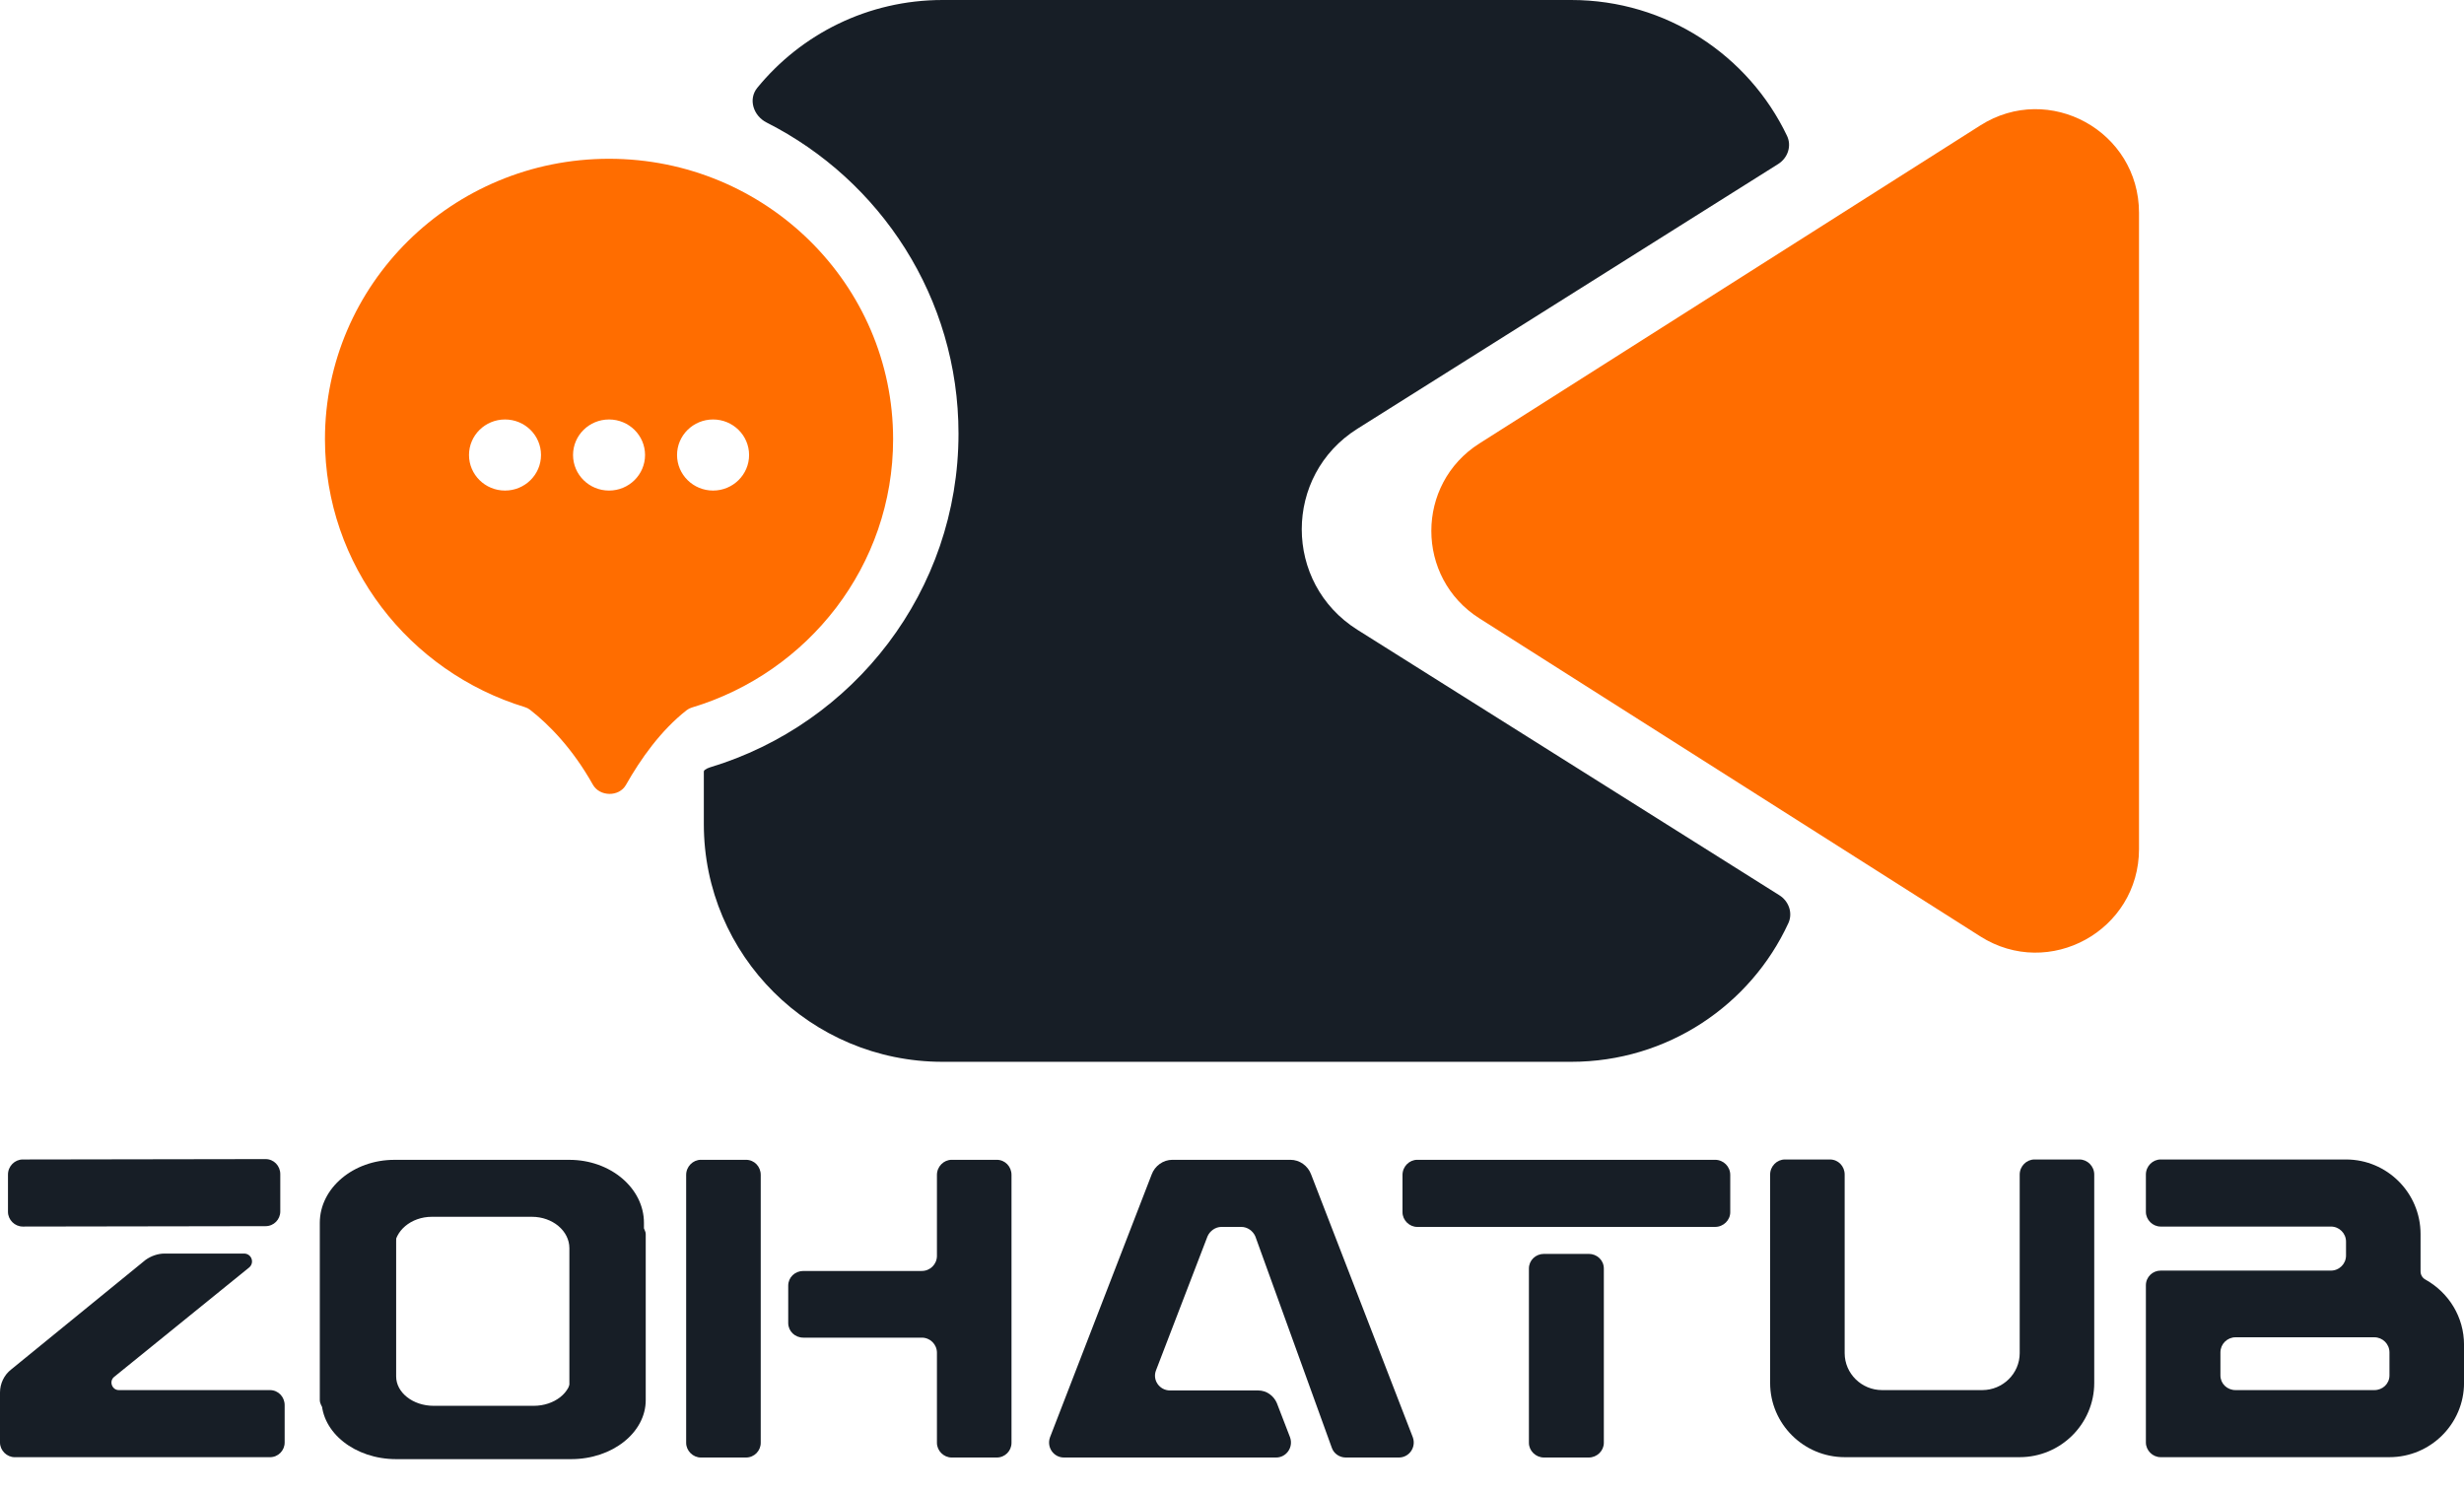
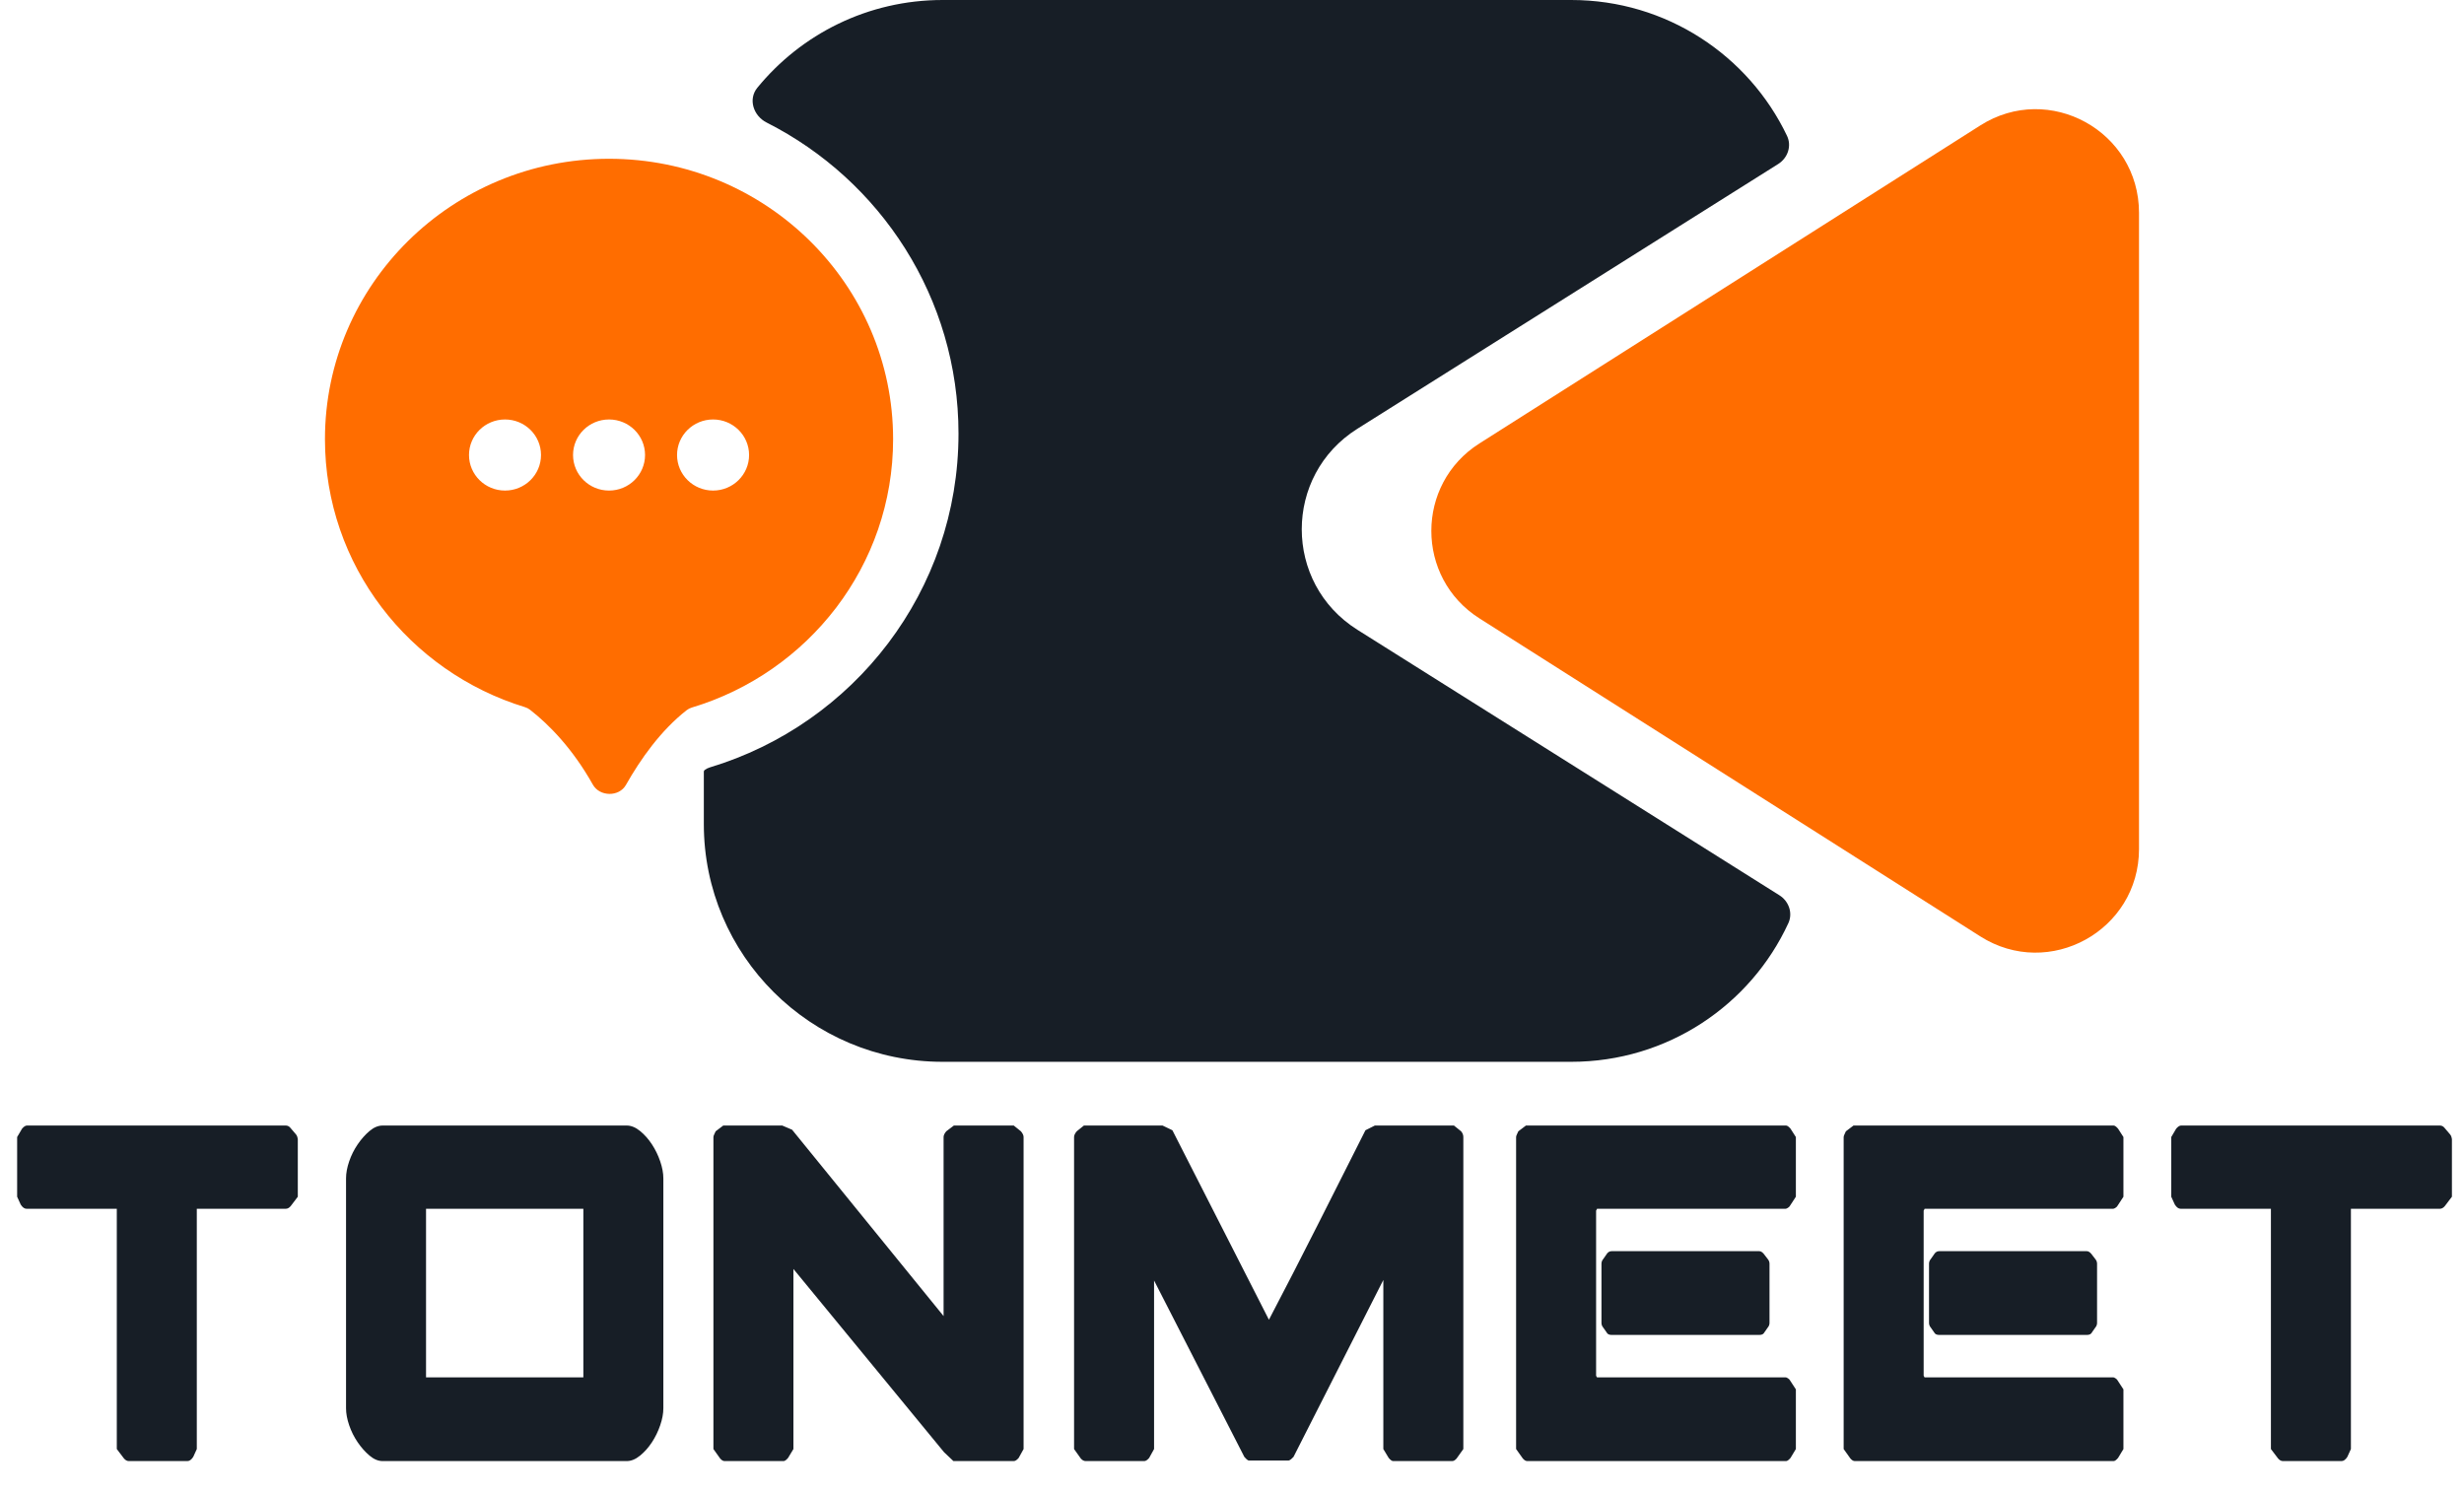
<svg xmlns="http://www.w3.org/2000/svg" width="76" height="46" viewBox="0 0 76 46" fill="none">
-   <path fill-rule="evenodd" clip-rule="evenodd" d="M45.629 19.074C43.655 17.82 43.655 14.935 45.629 13.681L61.081 3.869C63.204 2.521 65.976 4.048 65.976 6.565V16.377V26.19C65.976 28.707 63.204 30.234 61.081 28.886L45.629 19.074Z" fill="#FF6D00" />
-   <path fill-rule="evenodd" clip-rule="evenodd" d="M23.646 3.78C23.237 3.573 23.07 3.06 23.36 2.706C24.71 1.055 26.768 0 29.073 0H48.464C51.401 0 53.937 1.713 55.119 4.19C55.269 4.505 55.142 4.874 54.846 5.06L41.867 13.227C39.58 14.666 39.58 17.988 41.867 19.427L54.883 27.617C55.176 27.801 55.304 28.166 55.16 28.479C53.996 31.003 51.435 32.755 48.464 32.755H29.073C25.006 32.755 21.709 29.472 21.709 25.422V23.805C21.709 23.785 21.718 23.767 21.733 23.755C21.78 23.718 21.835 23.691 21.892 23.674C26.331 22.338 29.564 18.233 29.564 13.376C29.564 9.186 27.157 5.555 23.646 3.78Z" fill="#171E26" />
-   <path fill-rule="evenodd" clip-rule="evenodd" d="M21.341 21.826C21.283 21.843 21.228 21.87 21.181 21.907C20.375 22.537 19.751 23.428 19.307 24.213C19.094 24.589 18.497 24.58 18.285 24.203C17.675 23.114 16.95 22.363 16.348 21.895C16.301 21.858 16.247 21.831 16.19 21.814C12.618 20.722 10.023 17.434 10.023 13.549C10.023 8.771 13.946 4.898 18.785 4.898C23.624 4.898 27.547 8.771 27.547 13.549C27.547 17.449 24.933 20.746 21.341 21.826ZM15.577 15.133C16.19 15.133 16.687 14.642 16.687 14.036C16.687 13.431 16.19 12.94 15.577 12.94C14.963 12.94 14.466 13.431 14.466 14.036C14.466 14.642 14.963 15.133 15.577 15.133ZM18.785 15.133C19.399 15.133 19.896 14.642 19.896 14.036C19.896 13.431 19.399 12.94 18.785 12.94C18.172 12.94 17.675 13.431 17.675 14.036C17.675 14.642 18.172 15.133 18.785 15.133ZM23.105 14.036C23.105 14.642 22.607 15.133 21.994 15.133C21.381 15.133 20.883 14.642 20.883 14.036C20.883 13.431 21.381 12.94 21.994 12.94C22.607 12.94 23.105 13.431 23.105 14.036Z" fill="#FF6D00" />
-   <path d="M66.642 44.951C66.397 44.951 66.188 44.743 66.188 44.498V39.649C66.188 39.392 66.397 39.196 66.642 39.196H71.894C72.152 39.196 72.361 38.988 72.361 38.731V38.302C72.361 38.045 72.152 37.837 71.894 37.837H66.642C66.397 37.837 66.188 37.629 66.188 37.384V36.233C66.188 35.976 66.397 35.768 66.642 35.768H72.361C73.627 35.768 74.66 36.796 74.66 38.07V39.221C74.66 39.331 74.722 39.429 74.82 39.478C75.534 39.882 76.001 40.629 76.001 41.486V42.661C76.001 43.923 74.968 44.951 73.701 44.951H66.642ZM68.487 41.719V42.429C68.487 42.686 68.696 42.882 68.954 42.882H73.234C73.492 42.882 73.701 42.686 73.701 42.429V41.719C73.701 41.462 73.492 41.253 73.234 41.253H68.954C68.696 41.253 68.487 41.462 68.487 41.719Z" fill="#171E26" />
-   <path d="M56.897 44.951C55.631 44.951 54.598 43.923 54.598 42.661V36.233C54.598 35.976 54.807 35.768 55.053 35.768H56.442C56.7 35.768 56.897 35.976 56.897 36.233V41.743C56.897 42.368 57.414 42.882 58.053 42.882H61.14C61.779 42.882 62.296 42.368 62.296 41.743V36.233C62.296 35.976 62.505 35.768 62.751 35.768H64.14C64.386 35.768 64.595 35.976 64.595 36.233V42.661C64.595 43.923 63.562 44.951 62.296 44.951H56.897Z" fill="#171E26" />
-   <path d="M 21.619 44.962 C 21.373 44.962 21.164 44.754 21.164 44.509 L 21.164 36.244 C 21.164 35.986 21.373 35.778 21.619 35.778 L 23.009 35.778 C 23.267 35.778 23.464 35.986 23.464 36.244 L 23.464 44.509 C 23.464 44.754 23.267 44.962 23.009 44.962 L 21.619 44.962 Z M 24.779 41.264 C 24.521 41.264 24.312 41.068 24.312 40.811 L 24.312 39.66 C 24.312 39.403 24.521 39.207 24.779 39.207 L 28.432 39.207 C 28.69 39.207 28.899 38.999 28.899 38.742 L 28.899 36.244 C 28.899 35.986 29.108 35.778 29.354 35.778 L 30.744 35.778 C 31.002 35.778 31.199 35.986 31.199 36.244 L 31.199 44.509 C 31.199 44.754 31.002 44.962 30.744 44.962 L 29.354 44.962 C 29.108 44.962 28.899 44.754 28.899 44.509 L 28.899 41.729 C 28.899 41.472 28.69 41.264 28.432 41.264 L 24.779 41.264 Z" fill="#171E26" />
-   <path d="M 32.817 44.962 C 32.497 44.962 32.276 44.644 32.387 44.337 L 35.522 36.231 C 35.621 35.962 35.879 35.778 36.162 35.778 L 39.802 35.778 C 40.085 35.778 40.343 35.962 40.441 36.231 L 43.577 44.337 C 43.688 44.644 43.466 44.962 43.147 44.962 L 41.511 44.962 C 41.314 44.962 41.142 44.839 41.081 44.668 L 38.72 38.141 C 38.646 37.97 38.474 37.848 38.289 37.848 L 37.674 37.848 C 37.49 37.848 37.318 37.97 37.244 38.141 L 35.658 42.268 C 35.535 42.574 35.768 42.893 36.088 42.893 L 38.806 42.893 C 39.064 42.893 39.285 43.052 39.384 43.284 L 39.79 44.337 C 39.9 44.644 39.679 44.962 39.359 44.962 L 32.817 44.962 Z" fill="#171E26" />
-   <path d="M 43.714 37.848 C 43.468 37.848 43.259 37.639 43.259 37.395 L 43.259 36.244 C 43.259 35.986 43.468 35.778 43.714 35.778 L 52.9 35.778 C 53.159 35.778 53.368 35.986 53.368 36.244 L 53.368 37.395 C 53.368 37.639 53.159 37.848 52.9 37.848 L 43.714 37.848 Z M 47.625 38.68 L 49.002 38.68 C 49.26 38.68 49.469 38.876 49.469 39.133 L 49.469 44.509 C 49.469 44.754 49.26 44.962 49.002 44.962 L 47.625 44.962 C 47.367 44.962 47.158 44.754 47.158 44.509 L 47.158 39.133 C 47.158 38.876 47.367 38.68 47.625 38.68 Z" fill="#171E26" />
-   <path d="M0.701 37.837C0.455 37.837 0.246 37.629 0.246 37.384V36.233C0.246 35.976 0.455 35.768 0.701 35.768L8.19 35.756C8.448 35.756 8.645 35.964 8.645 36.221V37.372C8.645 37.617 8.448 37.825 8.19 37.825L0.701 37.837ZM0.455 44.952C0.209 44.952 0 44.744 0 44.499V42.956C0 42.687 0.123 42.417 0.344 42.246L4.489 38.866C4.661 38.744 4.87 38.67 5.079 38.67H7.526C7.76 38.67 7.858 38.952 7.686 39.099L3.517 42.478C3.357 42.613 3.456 42.882 3.665 42.882H8.325C8.584 42.882 8.78 43.091 8.78 43.348V44.499C8.78 44.744 8.584 44.952 8.325 44.952H0.455Z" fill="#171E26" />
-   <path d="M 12.219 45.012 C 10.952 45.012 9.919 44.195 9.919 43.192 L 9.919 38.081 C 9.919 37.876 10.128 37.711 10.374 37.711 L 11.764 37.711 C 12.022 37.711 12.219 37.876 12.219 38.081 L 12.219 42.461 C 12.219 42.958 12.735 43.367 13.375 43.367 L 16.461 43.367 C 17.101 43.367 17.617 42.958 17.617 42.461 L 17.617 38.081 C 17.617 37.876 17.826 37.711 18.072 37.711 L 19.462 37.711 C 19.708 37.711 19.917 37.876 19.917 38.081 L 19.917 43.192 C 19.917 44.195 18.884 45.012 17.617 45.012 L 12.219 45.012 Z" fill="#171E26" style="" />
-   <path d="M 12.164 35.779 C 10.897 35.779 9.864 36.652 9.864 37.723 L 9.864 43.183 C 9.864 43.401 10.073 43.578 10.319 43.578 L 11.709 43.578 C 11.967 43.578 12.164 43.401 12.164 43.183 L 12.164 38.504 C 12.164 37.973 12.68 37.536 13.32 37.536 L 16.406 37.536 C 17.046 37.536 17.562 37.973 17.562 38.504 L 17.562 43.183 C 17.562 43.401 17.771 43.578 18.017 43.578 L 19.407 43.578 C 19.653 43.578 19.862 43.401 19.862 43.183 L 19.862 37.723 C 19.862 36.652 18.829 35.779 17.562 35.779 L 12.164 35.779 Z" fill="#171E26" style="" />
+   <path fill-rule="evenodd" clip-rule="evenodd" d="M45.629 19.074C43.655 17.82 43.655 14.935 45.629 13.681L61.081 3.869C63.204 2.521 65.976 4.048 65.976 6.565V16.377V26.19C65.976 28.707 63.204 30.234 61.081 28.886L45.629 19.074Z" fill="#FF6D00" id="object-3" />
+   <path fill-rule="evenodd" clip-rule="evenodd" d="M23.646 3.78C23.237 3.573 23.07 3.06 23.36 2.706C24.71 1.055 26.768 0 29.073 0H48.464C51.401 0 53.937 1.713 55.119 4.19C55.269 4.505 55.142 4.874 54.846 5.06L41.867 13.227C39.58 14.666 39.58 17.988 41.867 19.427L54.883 27.617C55.176 27.801 55.304 28.166 55.16 28.479C53.996 31.003 51.435 32.755 48.464 32.755H29.073C25.006 32.755 21.709 29.472 21.709 25.422V23.805C21.709 23.785 21.718 23.767 21.733 23.755C21.78 23.718 21.835 23.691 21.892 23.674C26.331 22.338 29.564 18.233 29.564 13.376C29.564 9.186 27.157 5.555 23.646 3.78Z" fill="#171E26" id="object-1" />
+   <path fill-rule="evenodd" clip-rule="evenodd" d="M21.341 21.826C21.283 21.843 21.228 21.87 21.181 21.907C20.375 22.537 19.751 23.428 19.307 24.213C19.094 24.589 18.497 24.58 18.285 24.203C17.675 23.114 16.95 22.363 16.348 21.895C16.301 21.858 16.247 21.831 16.19 21.814C12.618 20.722 10.023 17.434 10.023 13.549C10.023 8.771 13.946 4.898 18.785 4.898C23.624 4.898 27.547 8.771 27.547 13.549C27.547 17.449 24.933 20.746 21.341 21.826ZM15.577 15.133C16.19 15.133 16.687 14.642 16.687 14.036C16.687 13.431 16.19 12.94 15.577 12.94C14.963 12.94 14.466 13.431 14.466 14.036C14.466 14.642 14.963 15.133 15.577 15.133ZM18.785 15.133C19.399 15.133 19.896 14.642 19.896 14.036C19.896 13.431 19.399 12.94 18.785 12.94C18.172 12.94 17.675 13.431 17.675 14.036C17.675 14.642 18.172 15.133 18.785 15.133ZM23.105 14.036C23.105 14.642 22.607 15.133 21.994 15.133C21.381 15.133 20.883 14.642 20.883 14.036C20.883 13.431 21.381 12.94 21.994 12.94C22.607 12.94 23.105 13.431 23.105 14.036Z" fill="#FF6D00" id="object-2" />
+   <path d="M 20.173 25.371 L 20.173 22.291 Q 20.173 22.263 20.145 22.179 Q 20.117 22.095 20.061 22.039 L 19.697 21.675 Q 19.585 21.563 19.417 21.563 L 3.205 21.563 Q 3.065 21.563 2.897 21.731 L 2.589 22.179 L 2.589 25.371 L 2.813 25.791 Q 2.981 26.015 3.177 26.015 L 8.833 26.015 L 8.833 38.867 L 9.281 39.371 Q 9.421 39.511 9.589 39.511 L 13.257 39.511 Q 13.453 39.511 13.621 39.287 L 13.845 38.867 L 13.845 26.015 L 19.417 26.015 Q 19.585 26.015 19.725 25.875 Z M 25.491 39.511 L 40.779 39.511 Q 41.199 39.511 41.619 39.217 Q 42.039 38.923 42.361 38.503 Q 42.683 38.083 42.879 37.593 Q 43.075 37.103 43.075 36.683 L 43.075 24.391 Q 43.075 23.971 42.879 23.481 Q 42.683 22.991 42.361 22.571 Q 42.039 22.151 41.619 21.857 Q 41.199 21.563 40.779 21.563 L 25.491 21.563 Q 25.071 21.563 24.665 21.857 Q 24.259 22.151 23.923 22.571 Q 23.587 22.991 23.391 23.481 Q 23.195 23.971 23.195 24.391 L 23.195 36.683 Q 23.195 37.103 23.391 37.593 Q 23.587 38.083 23.923 38.503 Q 24.259 38.923 24.665 39.217 Q 25.071 39.511 25.491 39.511 Z M 38.063 26.015 L 38.063 35.031 L 28.207 35.031 L 28.207 26.015 Z M 60.66 39.035 L 51.224 29.235 L 51.224 38.867 L 50.888 39.343 Q 50.72 39.511 50.608 39.511 L 46.912 39.511 Q 46.772 39.511 46.632 39.371 L 46.212 38.867 L 46.212 22.179 Q 46.212 22.123 46.268 22.025 Q 46.324 21.927 46.352 21.871 L 46.828 21.563 L 50.524 21.563 L 51.14 21.787 L 60.632 31.755 L 60.632 22.179 Q 60.632 22.039 60.8 21.871 L 61.276 21.563 L 65.028 21.563 L 65.476 21.871 Q 65.644 22.039 65.644 22.179 L 65.644 38.867 L 65.336 39.343 Q 65.168 39.511 65.028 39.511 L 61.248 39.511 Z M 82.555 39.287 L 88.183 29.823 L 88.183 38.867 L 88.519 39.343 Q 88.687 39.511 88.799 39.511 L 92.495 39.511 Q 92.635 39.511 92.775 39.371 L 93.195 38.867 L 93.195 22.179 Q 93.195 22.011 93.055 21.871 L 92.607 21.563 L 87.651 21.563 L 87.063 21.815 Q 85.607 24.279 84.067 26.883 Q 82.527 29.487 81.015 31.951 L 74.967 21.815 L 74.351 21.563 L 69.423 21.563 L 68.975 21.871 Q 68.807 22.039 68.807 22.179 L 68.807 38.867 L 69.227 39.371 Q 69.367 39.511 69.535 39.511 L 73.203 39.511 Q 73.343 39.511 73.511 39.343 L 73.819 38.867 L 73.819 29.851 L 79.475 39.287 Q 79.531 39.343 79.615 39.413 Q 79.699 39.483 79.783 39.483 L 82.219 39.483 Q 82.303 39.483 82.401 39.413 Q 82.499 39.343 82.555 39.287 Z M 96.501 22.179 L 96.501 38.867 L 96.921 39.371 Q 97.061 39.511 97.201 39.511 L 113.413 39.511 Q 113.525 39.511 113.693 39.343 L 114.029 38.867 L 114.029 35.675 L 113.665 35.199 Q 113.637 35.143 113.539 35.087 Q 113.441 35.031 113.385 35.031 L 101.569 35.031 L 101.513 34.947 L 101.513 26.127 Q 101.513 26.099 101.541 26.071 Q 101.569 26.043 101.569 26.015 L 113.385 26.015 Q 113.441 26.015 113.539 25.959 Q 113.637 25.903 113.665 25.847 L 114.029 25.371 L 114.029 22.179 L 113.693 21.731 Q 113.525 21.563 113.413 21.563 L 97.117 21.563 L 96.641 21.871 Q 96.613 21.927 96.557 22.025 Q 96.501 22.123 96.501 22.179 Z M 112.265 28.703 L 112.013 28.423 Q 111.873 28.283 111.733 28.283 L 102.493 28.283 Q 102.325 28.283 102.213 28.395 L 101.961 28.703 Q 101.849 28.815 101.849 28.955 L 101.849 32.119 Q 101.849 32.259 101.961 32.371 L 102.213 32.679 Q 102.297 32.763 102.493 32.763 L 111.733 32.763 Q 111.929 32.763 112.013 32.679 L 112.265 32.371 Q 112.377 32.259 112.377 32.119 L 112.377 28.955 Q 112.377 28.815 112.265 28.703 Z M 117.023 22.179 L 117.023 38.867 L 117.443 39.371 Q 117.583 39.511 117.723 39.511 L 133.935 39.511 Q 134.047 39.511 134.215 39.343 L 134.551 38.867 L 134.551 35.675 L 134.187 35.199 Q 134.159 35.143 134.061 35.087 Q 133.963 35.031 133.907 35.031 L 122.091 35.031 L 122.035 34.947 L 122.035 26.127 Q 122.035 26.099 122.063 26.071 Q 122.091 26.043 122.091 26.015 L 133.907 26.015 Q 133.963 26.015 134.061 25.959 Q 134.159 25.903 134.187 25.847 L 134.551 25.371 L 134.551 22.179 L 134.215 21.731 Q 134.047 21.563 133.935 21.563 L 117.639 21.563 L 117.163 21.871 Q 117.135 21.927 117.079 22.025 Q 117.023 22.123 117.023 22.179 Z M 132.787 28.703 L 132.535 28.423 Q 132.395 28.283 132.255 28.283 L 123.015 28.283 Q 122.847 28.283 122.735 28.395 L 122.483 28.703 Q 122.371 28.815 122.371 28.955 L 122.371 32.119 Q 122.371 32.259 122.483 32.371 L 122.735 32.679 Q 122.819 32.763 123.015 32.763 L 132.255 32.763 Q 132.451 32.763 132.535 32.679 L 132.787 32.371 Q 132.899 32.259 132.899 32.119 L 132.899 28.955 Q 132.899 28.815 132.787 28.703 Z M 155.131 25.371 L 155.131 22.291 Q 155.131 22.263 155.103 22.179 Q 155.075 22.095 155.019 22.039 L 154.655 21.675 Q 154.543 21.563 154.375 21.563 L 138.163 21.563 Q 138.023 21.563 137.855 21.731 L 137.547 22.179 L 137.547 25.371 L 137.771 25.791 Q 137.939 26.015 138.135 26.015 L 143.791 26.015 L 143.791 38.867 L 144.239 39.371 Q 144.379 39.511 144.547 39.511 L 148.215 39.511 Q 148.411 39.511 148.579 39.287 L 148.803 38.867 L 148.803 26.015 L 154.375 26.015 Q 154.543 26.015 154.683 25.875 Z" transform="matrix(0.492315, 0, 0, 0.576716, -0.745976, 22.28517)" style="text-wrap-mode: nowrap; fill: rgb(23, 30, 38);" />
+   <path d="M 20.079 26.229 C 19.912 26.373 19.632 26.493 19.417 26.515 L 14.345 26.515 L 14.345 38.992 L 14.039 39.566 L 14.021 39.587 C 13.84 39.799 13.519 39.974 13.257 40.011 L 9.589 40.011 C 9.374 39.989 9.074 39.847 8.907 39.703 L 8.333 39.057 L 8.333 26.515 L 3.177 26.515 C 2.915 26.478 2.594 26.303 2.413 26.091 L 2.395 26.07 L 2.089 25.496 L 2.089 22.024 L 2.516 21.402 L 2.543 21.377 C 2.713 21.223 2.992 21.094 3.205 21.063 L 19.417 21.063 C 19.622 21.081 19.892 21.191 20.051 21.321 L 20.415 21.685 C 20.489 21.771 20.584 21.913 20.619 22.021 C 20.644 22.095 20.666 22.212 20.673 22.291 L 20.673 25.561 L 20.547 25.703 Z M 19.377 25.515 L 19.673 25.181 L 19.673 22.358 L 19.378 22.063 L 3.276 22.063 L 3.089 22.334 L 3.089 25.246 L 3.119 25.303 L 3.213 25.491 C 3.218 25.501 3.222 25.509 3.225 25.515 L 9.333 25.515 L 9.333 38.677 L 9.63 39.011 L 13.211 39.011 C 13.213 39.004 13.216 38.996 13.221 38.987 L 13.315 38.799 L 13.345 38.742 L 13.345 25.515 Z M 24.372 39.622 C 24.073 39.406 23.777 39.121 23.533 38.815 C 23.286 38.507 23.071 38.14 22.927 37.779 C 22.781 37.413 22.701 37.016 22.695 36.683 L 22.695 24.391 C 22.701 24.058 22.781 23.661 22.927 23.295 C 23.071 22.934 23.286 22.567 23.533 22.259 C 23.777 21.953 24.073 21.668 24.372 21.452 C 24.699 21.215 25.127 21.077 25.491 21.063 L 40.779 21.063 C 41.142 21.077 41.57 21.213 41.906 21.447 C 42.217 21.666 42.52 21.957 42.758 22.267 C 42.993 22.574 43.2 22.937 43.343 23.295 C 43.489 23.661 43.569 24.058 43.575 24.391 L 43.575 36.683 C 43.569 37.016 43.489 37.413 43.343 37.779 C 43.2 38.137 42.993 38.5 42.758 38.807 C 42.52 39.117 42.217 39.408 41.906 39.627 C 41.57 39.861 41.142 39.997 40.779 40.011 L 25.491 40.011 C 25.127 39.997 24.699 39.859 24.372 39.622 Z M 25.491 39.011 L 40.779 39.011 C 40.976 39.025 41.108 38.965 41.332 38.807 C 41.581 38.634 41.772 38.449 41.964 38.199 C 42.158 37.946 42.297 37.702 42.415 37.407 C 42.53 37.12 42.581 36.91 42.575 36.683 L 42.575 24.391 C 42.581 24.164 42.53 23.954 42.415 23.667 C 42.297 23.372 42.158 23.128 41.964 22.875 C 41.772 22.625 41.581 22.44 41.332 22.267 C 41.108 22.109 40.976 22.049 40.779 22.063 L 25.491 22.063 C 25.295 22.049 25.172 22.107 24.958 22.262 C 24.716 22.438 24.517 22.629 24.313 22.883 C 24.112 23.135 23.972 23.374 23.855 23.667 C 23.74 23.954 23.689 24.164 23.695 24.391 L 23.695 36.683 C 23.689 36.91 23.74 37.12 23.855 37.407 C 23.972 37.7 24.112 37.939 24.313 38.191 C 24.517 38.445 24.716 38.636 24.958 38.812 C 25.172 38.967 25.295 39.025 25.491 39.011 Z M 38.563 35.531 L 27.707 35.531 L 27.707 25.515 L 38.563 25.515 Z M 28.707 26.515 L 28.707 34.531 L 37.563 34.531 L 37.563 26.515 Z M 51.724 30.475 L 51.724 39.026 L 51.268 39.672 L 51.242 39.697 C 51.081 39.846 50.811 39.975 50.608 40.011 L 46.912 40.011 C 46.707 39.985 46.406 39.831 46.248 39.691 L 45.712 39.048 L 45.712 22.179 C 45.727 22.056 45.776 21.879 45.834 21.777 C 45.869 21.716 45.89 21.677 45.905 21.647 L 45.965 21.526 L 46.68 21.063 L 50.612 21.063 L 51.421 21.357 L 60.132 30.505 L 60.132 22.179 C 60.163 21.966 60.292 21.687 60.446 21.517 L 60.476 21.485 L 61.128 21.063 L 65.183 21.063 L 65.805 21.49 L 65.83 21.517 C 65.984 21.687 66.113 21.966 66.144 22.179 L 66.144 39.015 L 65.722 39.667 L 65.69 39.697 C 65.52 39.851 65.241 39.98 65.028 40.011 L 61.071 40.011 L 60.321 39.404 Z M 61.425 39.011 L 64.955 39.011 L 65.144 38.719 L 65.144 22.25 L 64.873 22.063 L 61.424 22.063 L 61.132 22.252 L 61.132 33.005 L 50.859 22.217 L 50.436 22.063 L 46.976 22.063 L 46.732 22.221 C 46.723 22.236 46.738 22.21 46.712 22.256 L 46.712 38.686 L 46.983 39.011 L 50.51 39.011 L 50.724 38.708 L 50.724 27.995 L 60.999 38.666 Z M 82.692 39.82 C 82.575 39.903 82.365 39.966 82.219 39.983 L 79.783 39.983 C 79.631 39.964 79.408 39.891 79.295 39.797 C 79.232 39.744 79.168 39.687 79.121 39.641 L 79.079 39.598 L 74.319 31.658 L 74.319 39.015 L 73.897 39.667 L 73.865 39.697 C 73.695 39.851 73.416 39.98 73.203 40.011 L 69.535 40.011 C 69.32 39.989 69.01 39.835 68.843 39.691 L 68.307 39.048 L 68.307 22.179 C 68.338 21.966 68.467 21.687 68.621 21.517 L 68.646 21.49 L 69.268 21.063 L 74.449 21.063 L 75.311 21.415 L 81.02 30.984 C 81.886 29.566 82.611 28.363 83.637 26.628 C 84.663 24.893 85.662 23.203 86.633 21.561 L 86.716 21.42 L 87.548 21.063 L 92.762 21.063 L 93.387 21.492 L 93.409 21.517 C 93.553 21.684 93.673 21.964 93.695 22.179 L 93.695 39.048 L 93.579 39.187 L 93.129 39.725 C 92.97 39.865 92.7 39.985 92.495 40.011 L 88.799 40.011 C 88.596 39.975 88.326 39.846 88.165 39.697 L 88.139 39.672 L 87.683 39.026 L 87.683 31.642 L 82.951 39.6 L 82.909 39.641 C 82.853 39.695 82.77 39.764 82.692 39.82 Z M 79.881 38.983 L 82.143 38.983 C 82.157 38.973 82.154 38.975 82.163 38.968 L 88.683 28.004 L 88.683 38.708 L 88.897 39.011 L 92.427 39.011 L 92.695 38.686 L 92.695 22.222 L 92.655 22.203 L 92.452 22.063 L 87.754 22.063 L 87.41 22.21 C 86.466 23.809 85.524 25.401 84.497 27.138 C 83.47 28.875 82.45 30.568 81.441 32.212 L 81.009 32.917 L 74.623 22.215 L 74.253 22.063 L 69.578 22.063 L 69.307 22.25 L 69.307 38.686 L 69.578 39.011 L 73.13 39.011 L 73.319 38.719 L 73.319 28.044 L 79.869 38.972 C 79.874 38.977 79.878 38.98 79.881 38.983 Z M 96.123 21.777 C 96.158 21.716 96.179 21.677 96.194 21.647 L 96.254 21.526 L 96.969 21.063 L 113.413 21.063 C 113.616 21.099 113.886 21.228 114.047 21.377 L 114.068 21.397 L 114.529 22.012 L 114.529 25.54 L 114.025 26.2 L 114.112 26.071 C 114.036 26.183 113.897 26.33 113.787 26.393 C 113.685 26.451 113.508 26.5 113.385 26.515 L 102.013 26.515 L 102.013 27.94 C 102.163 27.857 102.345 27.796 102.493 27.783 L 111.733 27.783 C 111.938 27.809 112.226 27.948 112.385 28.089 L 112.619 28.349 C 112.745 28.499 112.855 28.76 112.877 28.955 L 112.877 32.119 C 112.855 32.314 112.778 32.538 112.652 32.688 L 112.367 33.033 C 112.206 33.151 111.936 33.252 111.733 33.263 L 102.493 33.263 C 102.354 33.256 102.168 33.189 102.013 33.109 L 102.013 34.531 L 113.385 34.531 C 113.508 34.546 113.685 34.595 113.787 34.653 C 113.897 34.716 114.036 34.863 114.112 34.975 L 114.025 34.846 L 114.529 35.506 L 114.529 39.026 L 114.073 39.672 L 114.047 39.697 C 113.886 39.846 113.616 39.975 113.413 40.011 L 97.201 40.011 C 96.996 39.985 96.695 39.831 96.537 39.691 L 96.001 39.048 L 96.001 22.179 C 96.016 22.056 96.065 21.879 96.123 21.777 Z M 97.001 22.256 L 97.001 38.686 L 97.272 39.011 L 113.315 39.011 L 113.529 38.708 L 113.529 35.844 L 113.289 35.531 L 101.301 35.531 L 101.013 35.098 L 101.013 26.127 C 101.033 26.03 101.078 25.893 101.13 25.798 L 101.211 25.515 L 113.289 25.515 L 113.529 25.202 L 113.529 22.346 L 113.317 22.063 L 97.265 22.063 L 97.021 22.221 C 97.012 22.236 97.027 22.21 97.001 22.256 Z M 111.664 28.783 L 102.539 28.783 L 102.349 29.018 L 102.349 32.059 L 102.518 32.263 L 111.71 32.263 L 111.877 32.056 L 111.877 29.018 Z M 116.645 21.777 C 116.68 21.716 116.701 21.677 116.716 21.647 L 116.776 21.526 L 117.491 21.063 L 133.935 21.063 C 134.138 21.099 134.408 21.228 134.569 21.377 L 134.59 21.397 L 135.051 22.012 L 135.051 25.54 L 134.547 26.2 L 134.634 26.071 C 134.558 26.183 134.419 26.33 134.309 26.393 C 134.207 26.451 134.03 26.5 133.907 26.515 L 122.535 26.515 L 122.535 27.94 C 122.685 27.857 122.867 27.796 123.015 27.783 L 132.255 27.783 C 132.46 27.809 132.748 27.948 132.907 28.089 L 133.141 28.349 C 133.267 28.499 133.377 28.76 133.399 28.955 L 133.399 32.119 C 133.377 32.314 133.3 32.538 133.174 32.688 L 132.889 33.033 C 132.728 33.151 132.458 33.252 132.255 33.263 L 123.015 33.263 C 122.876 33.256 122.69 33.189 122.535 33.109 L 122.535 34.531 L 133.907 34.531 C 134.03 34.546 134.207 34.595 134.309 34.653 C 134.419 34.716 134.558 34.863 134.634 34.975 L 134.547 34.846 L 135.051 35.506 L 135.051 39.026 L 134.595 39.672 L 134.569 39.697 C 134.408 39.846 134.138 39.975 133.935 40.011 L 117.723 40.011 C 117.518 39.985 117.217 39.831 117.059 39.691 L 116.523 39.048 L 116.523 22.179 C 116.538 22.056 116.587 21.879 116.645 21.777 Z M 117.523 22.256 L 117.523 38.686 L 117.794 39.011 L 133.837 39.011 L 134.051 38.708 L 134.051 35.844 L 133.811 35.531 L 121.823 35.531 L 121.535 35.098 L 121.535 26.127 C 121.555 26.03 121.6 25.893 121.652 25.798 L 121.733 25.515 L 133.811 25.515 L 134.051 25.202 L 134.051 22.346 L 133.839 22.063 L 117.787 22.063 L 117.543 22.221 C 117.534 22.236 117.549 22.21 117.523 22.256 Z M 132.186 28.783 L 123.061 28.783 L 122.871 29.018 L 122.871 32.059 L 123.04 32.263 L 132.232 32.263 L 132.399 32.056 L 132.399 29.018 Z M 155.037 26.229 C 154.87 26.373 154.59 26.493 154.375 26.515 L 149.303 26.515 L 149.303 38.992 L 148.997 39.566 L 148.979 39.587 C 148.798 39.799 148.477 39.974 148.215 40.011 L 144.547 40.011 C 144.332 39.989 144.032 39.847 143.865 39.703 L 143.291 39.057 L 143.291 26.515 L 138.135 26.515 C 137.873 26.478 137.552 26.303 137.371 26.091 L 137.353 26.07 L 137.047 25.496 L 137.047 22.024 L 137.474 21.402 L 137.501 21.377 C 137.671 21.223 137.95 21.094 138.163 21.063 L 154.375 21.063 C 154.58 21.081 154.85 21.191 155.009 21.321 L 155.373 21.685 C 155.447 21.771 155.542 21.913 155.577 22.021 C 155.602 22.095 155.624 22.212 155.631 22.291 L 155.631 25.561 L 155.505 25.703 Z M 154.335 25.515 L 154.631 25.181 L 154.631 22.358 L 154.336 22.063 L 138.234 22.063 L 138.047 22.334 L 138.047 25.246 L 138.077 25.303 L 138.171 25.491 C 138.176 25.501 138.18 25.509 138.183 25.515 L 144.291 25.515 L 144.291 38.677 L 144.588 39.011 L 148.169 39.011 C 148.171 39.004 148.174 38.996 148.179 38.987 L 148.273 38.799 L 148.303 38.742 L 148.303 25.515 Z" style="" transform="matrix(0.492315, 0, 0, 0.576716, -0.745976, 22.28517)" />
</svg>
